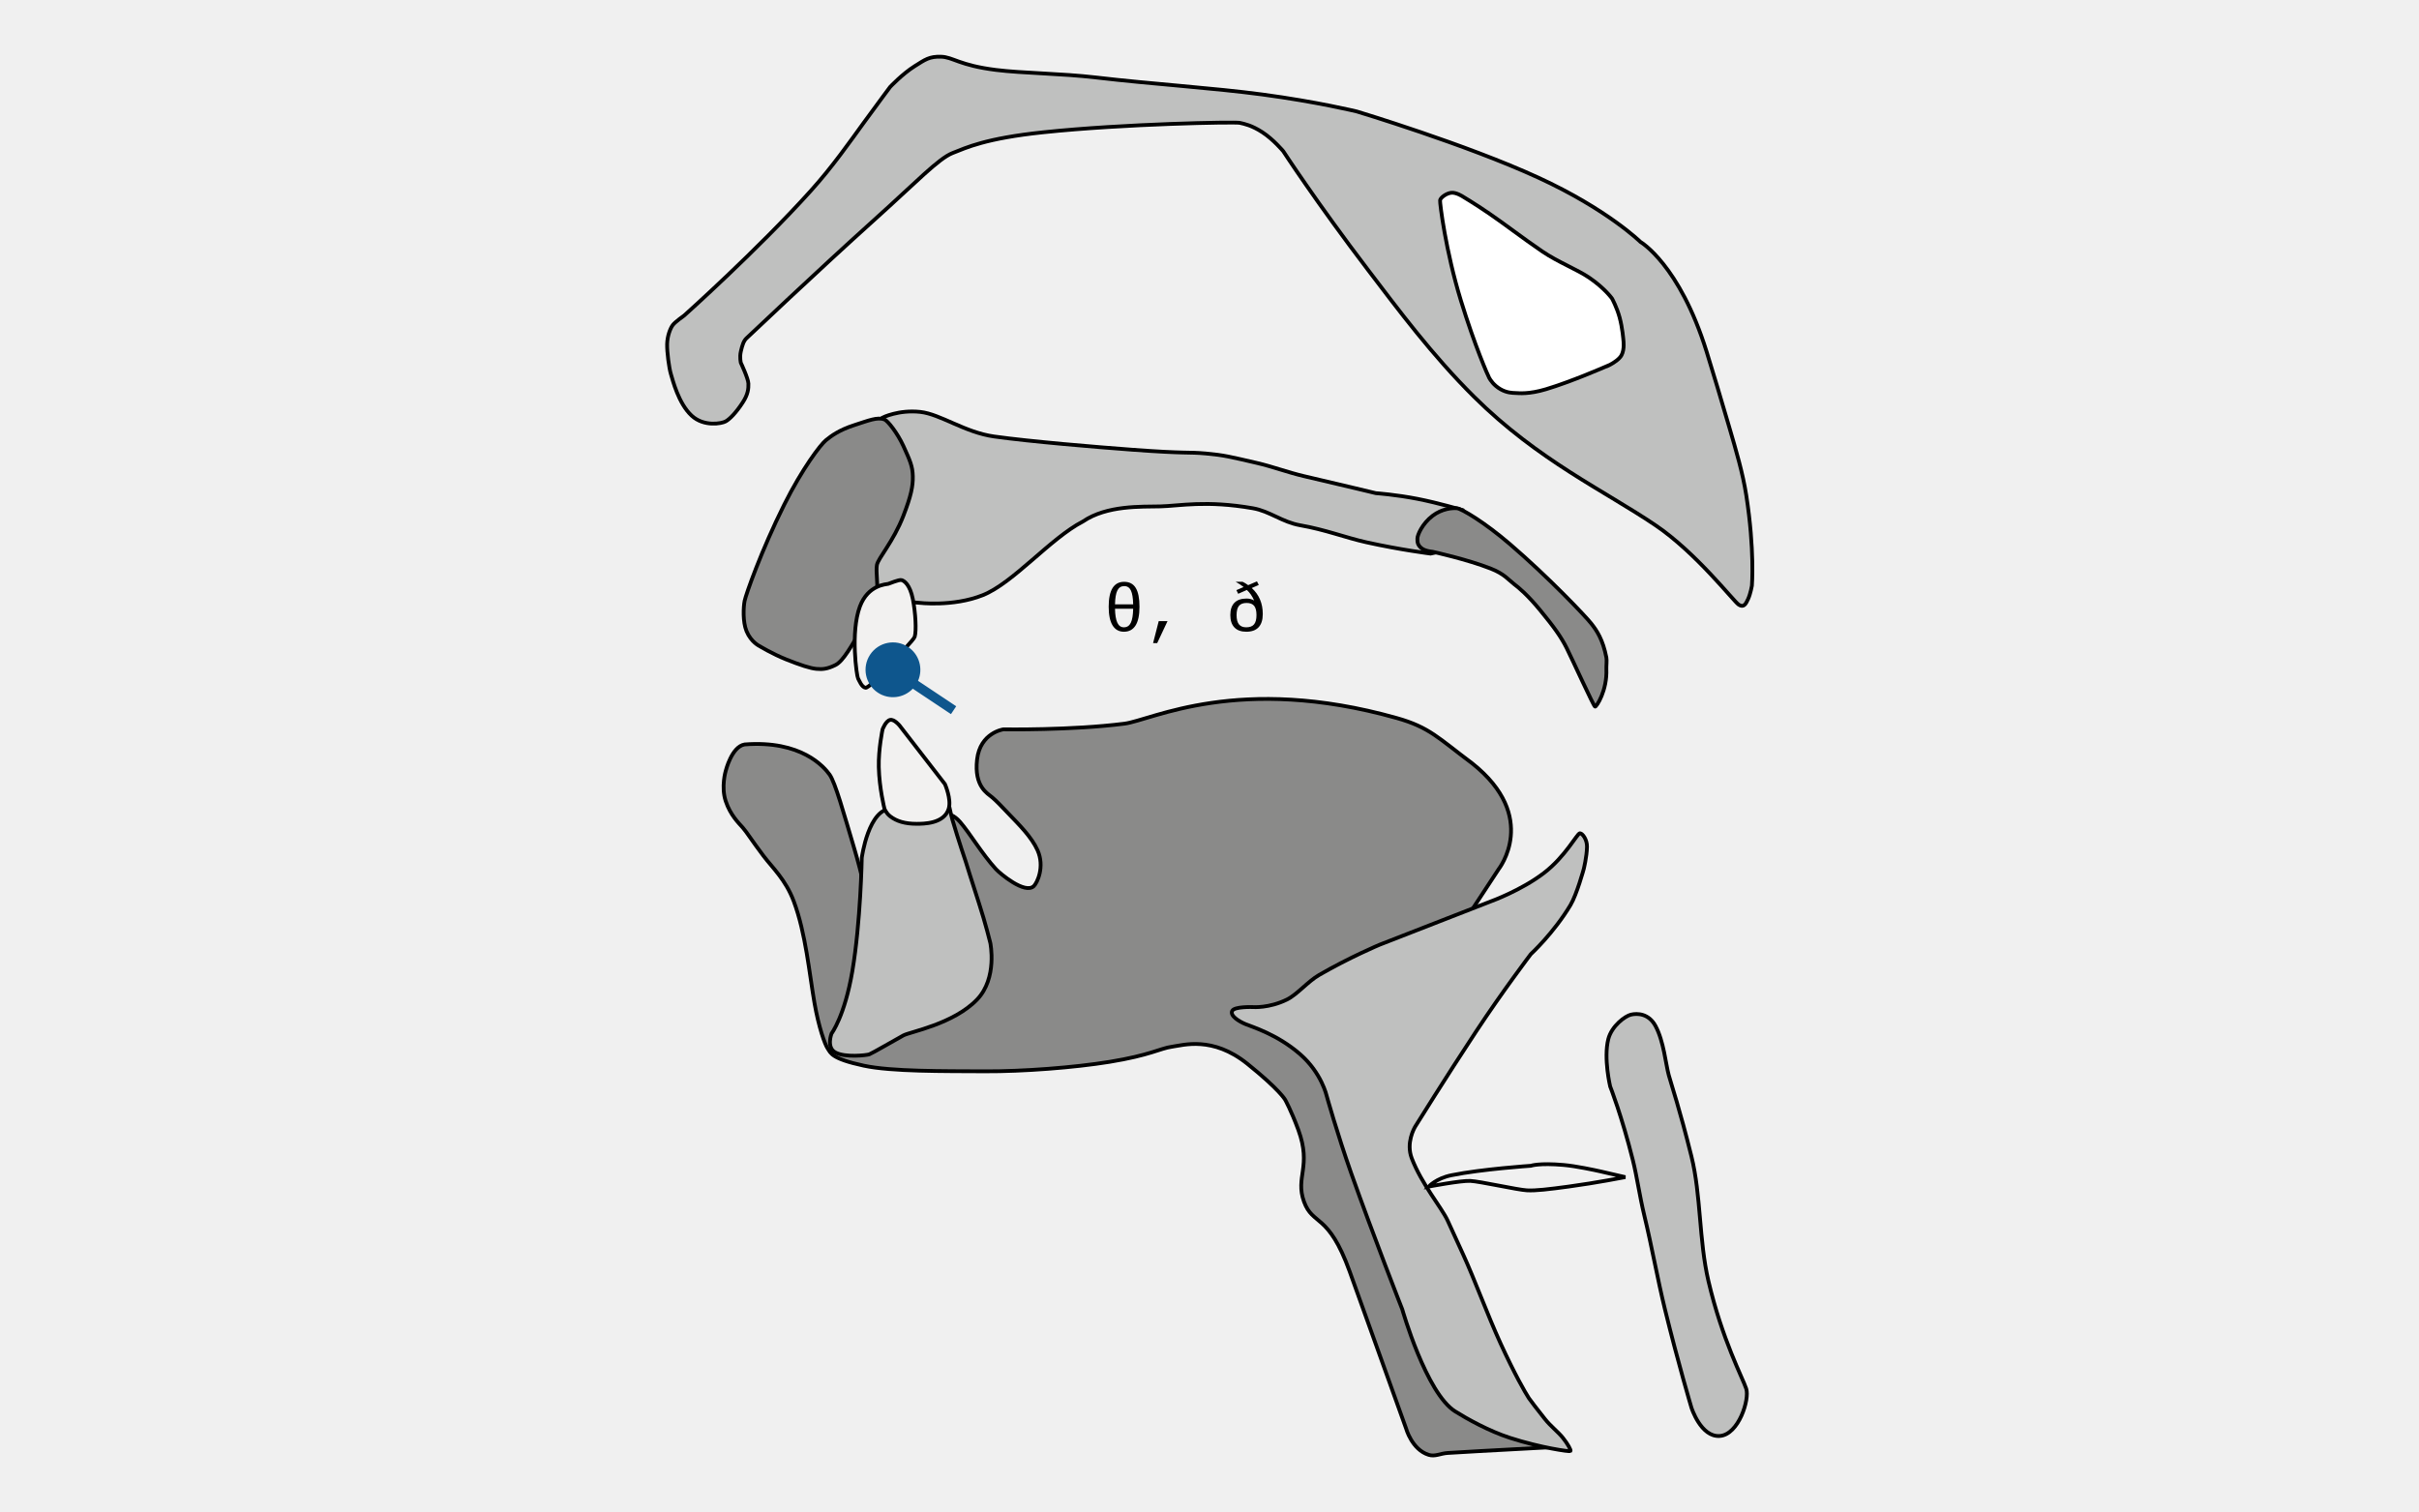
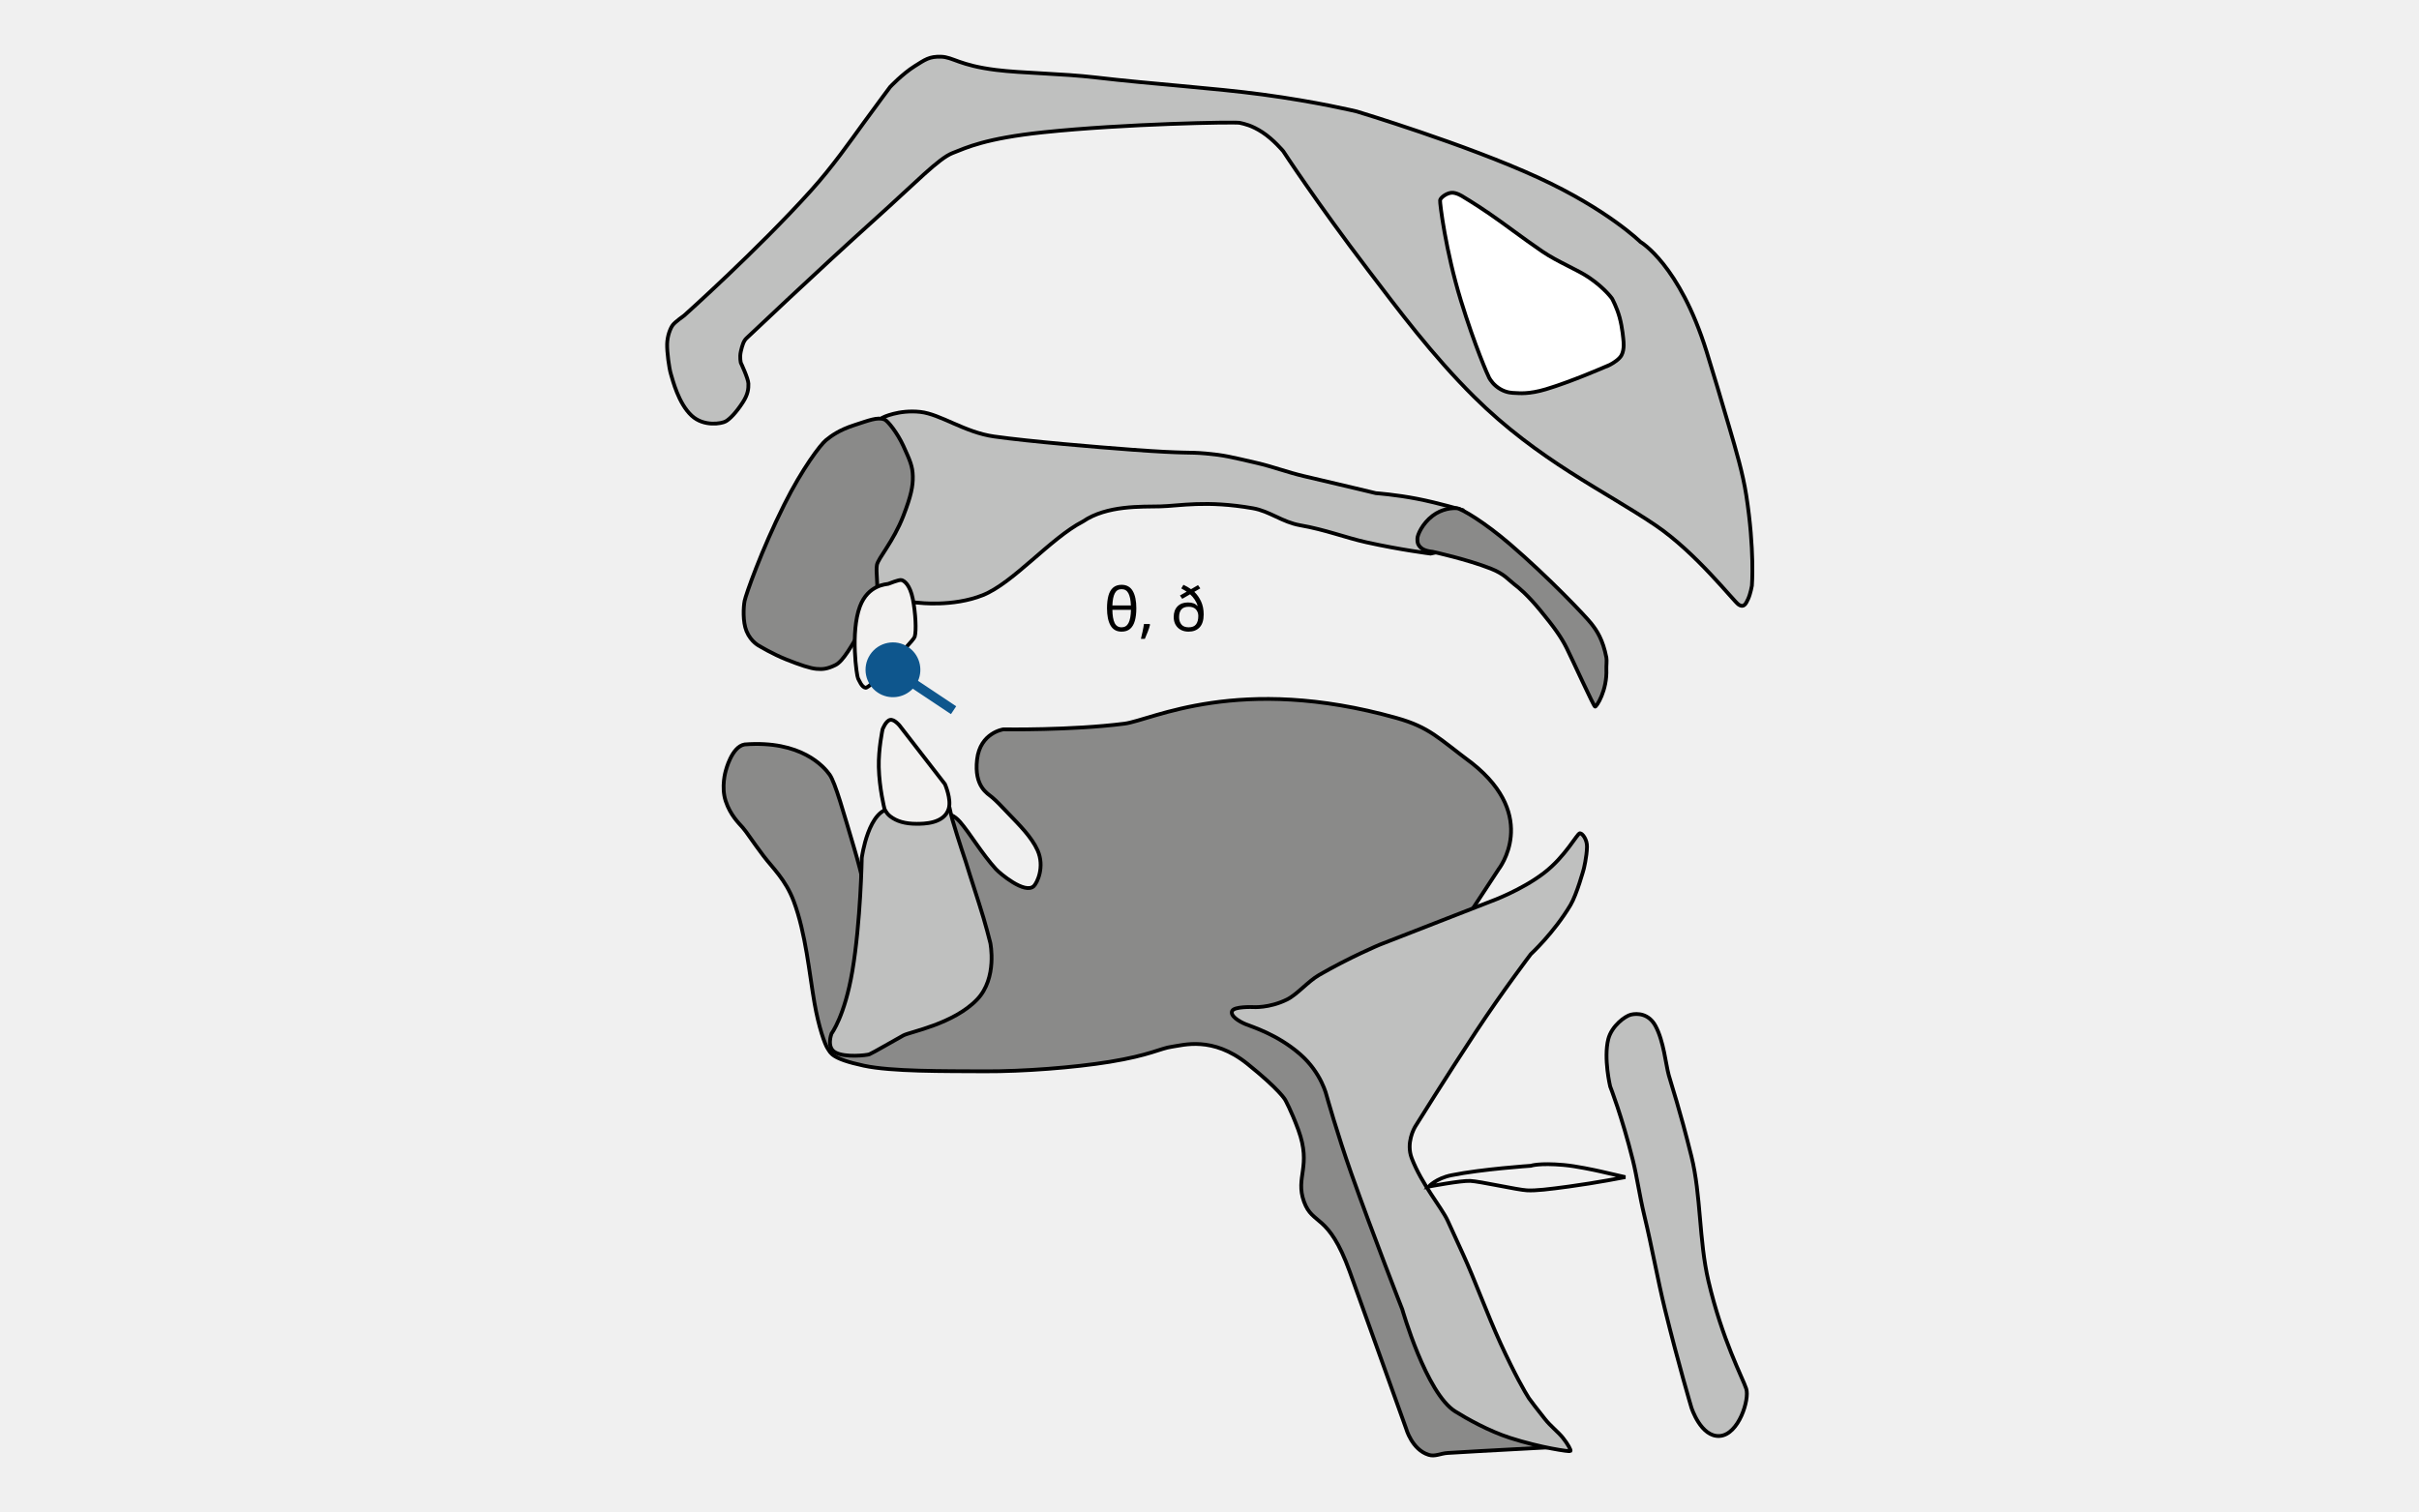
<svg xmlns="http://www.w3.org/2000/svg" width="1280px" height="800px" viewBox="0 0 1280 800" version="1.1">
  <g id="Page-1" stroke="none" stroke-width="1" fill="none" fill-rule="evenodd">
    <g id="speech-tract-θð">
      <rect id="Rectangle" x="0" y="0" width="1280" height="800" />
      <g id="speech-tract-copy-2" transform="translate(353, 30)">
        <path d="M41.009,364.017 C34.129,365.167 31.009,378.017 31.009,378.017 C31.009,378.017 28.469,386.407 31.009,394.017 C33.469,401.407 37.849,405.567 40.009,408.017 C42.169,410.467 44.699,414.657 51.009,423.017 C55.789,429.347 62.709,435.527 67.009,447.017 C73.399,464.097 75.229,485.167 78.009,501.017 C80.199,513.517 83.439,522.787 85.009,525.017 C86.579,527.247 86.699,530.287 104.009,534.017 C118.739,537.187 146.269,536.897 168.009,537.017 C188.349,537.127 215.519,535.017 234.009,532.017 C255.599,528.507 260.919,524.867 267.009,524.017 C273.099,523.167 288.589,518.227 307.009,533.017 C324.029,546.687 327.009,552.017 327.009,552.017 C327.009,552.017 330.209,557.677 334.009,568.017 C341.169,587.597 332.249,592.877 337.009,606.017 C341.679,618.897 349.859,611.697 361.159,642.917 C376.359,685.127 391.009,726.017 391.009,726.017 C391.009,726.017 394.069,737.267 403.009,740.017 C406.359,741.047 409.149,739.267 413.009,739.017 C421.189,738.487 430.009,738.017 430.009,738.017 L467.009,736.017 L433.009,702.017 L393.009,613.017 L373.009,526.017 L419.009,462.017 L440.009,430.017 C440.009,430.017 461.779,402.417 426.009,374.017 C408.129,360.687 403.509,354.937 386.009,350.017 C302.379,326.507 256.309,351.197 242.009,353.017 C213.689,356.617 178.009,356.017 178.009,356.017 C178.009,356.017 165.639,357.677 164.009,372.017 C162.379,386.357 169.559,389.917 172.009,392.017 C174.459,394.117 176.269,396.047 181.009,401.017 C186.119,406.377 192.849,412.947 196.009,420.017 C199.919,428.757 195.809,437.337 194.009,439.017 C189.279,443.427 176.069,432.267 174.009,430.017 C166.549,421.857 160.249,411.047 155.009,405.017 C151.729,401.237 149.009,401.017 149.009,401.017 L129.009,415.017 L129.009,449.017 L116.009,452.017 L106.009,447.017 C106.009,447.017 103.349,433.537 99.009,419.017 C93.489,400.527 88.979,384.167 86.009,380.017 C83.039,375.867 70.979,361.687 41.009,364.017 Z" id="Path" stroke="#000000" stroke-width="2" fill="#8A8A89" />
        <path d="M478.009,738.017 C477.579,738.407 462.199,736.247 446.009,731.017 C434.769,727.387 423.299,720.947 417.009,717.017 C401.649,707.417 389.009,663.017 389.009,663.017 C389.009,663.017 373.609,623.787 362.009,591.017 C354.559,569.957 349.009,550.017 349.009,550.017 C349.009,550.017 346.309,537.877 335.009,528.017 C322.849,517.407 309.489,513.477 306.009,512.017 C302.529,510.557 297.719,507.607 299.009,505.017 C300.209,502.617 310.009,503.017 310.009,503.017 C310.009,503.017 318.489,503.707 328.009,499.017 C333.359,496.377 339.049,489.467 345.009,486.017 C361.119,476.677 377.009,470.017 377.009,470.017 L436.009,447.017 C436.009,447.017 451.909,441.287 464.009,432.017 C475.379,423.307 481.629,410.977 483.009,411.017 C484.389,411.057 486.819,414.387 486.75,418.137 C486.659,423.467 485.009,430.017 485.009,430.017 C485.009,430.017 481.349,443.427 478.009,449.017 C469.209,463.767 457.009,475.017 457.009,475.017 C457.009,475.017 442.269,494.397 428.009,516.017 C411.449,541.127 396.819,564.757 396.009,566.017 C395.199,567.277 390.939,574.987 394.009,583.017 C399.299,596.837 409.789,609.037 413.009,616.017 C416.229,622.997 416.409,623.447 421.299,634.137 C427.299,647.247 434.069,665.837 441.009,681.017 C448.539,697.467 453.999,706.927 456.009,710.017 C456.799,711.227 460.369,715.817 464.409,720.937 C467.569,724.947 471.369,727.717 474.009,731.017 C476.569,734.217 478.439,737.627 478.009,738.017 Z" id="Path" stroke="#000000" stroke-width="2" fill="#BFC0BF" />
        <path d="M87.009,517.017 C87.009,517.017 93.949,507.897 98.009,484.017 C102.429,457.987 103.009,424.017 103.009,424.017 C103.009,424.017 106.549,397.557 119.009,398.017 C123.729,398.187 139.469,384.977 145.009,389.017 C149.159,392.047 149.229,397.937 151.009,404.017 C154.109,414.587 158.009,426.017 158.009,426.017 C158.009,426.017 161.509,437.277 165.009,448.017 C168.509,458.777 171.009,469.017 171.009,469.017 C171.009,469.017 174.929,487.627 164.009,499.017 C151.529,512.027 128.599,516.067 125.009,518.017 C121.419,519.967 108.439,527.507 107.009,528.017 C105.579,528.527 94.149,529.847 89.009,527.017 C84.149,524.347 87.009,517.017 87.009,517.017 Z" id="Path" stroke="#000000" stroke-width="2" fill="#BFC0BF" />
        <path d="M114.009,356.017 C114.009,356.017 111.779,366.457 112.009,376.017 C112.279,387.307 115.009,398.017 115.009,398.017 C115.009,398.017 115.839,400.337 118.009,402.017 C121.439,404.687 125.909,406.017 132.009,406.017 C135.739,406.017 146.609,406.017 149.009,398.017 C150.519,392.997 147.009,385.017 147.009,385.017 L123.009,354.017 C123.009,354.017 120.179,350.537 118.009,351.017 C115.679,351.537 114.009,356.017 114.009,356.017 Z" id="Path" stroke="#000000" stroke-width="2" fill="#F2F1F0" />
        <path d="M542.009,715.017 C542.009,715.017 534.939,691.277 528.009,663.017 C524.039,646.837 521.199,630.377 517.009,613.017 C514.579,602.957 513.219,592.877 511.009,584.017 C505.159,560.607 499.009,545.017 499.009,545.017 C499.009,545.017 495.459,530.167 498.009,520.017 C499.779,512.987 506.959,507.727 510.009,507.017 C513.419,506.227 519.419,506.377 523.009,513.017 C527.369,521.087 528.429,533.287 530.009,539.017 C531.589,544.747 535.669,556.497 542.009,582.017 C547.119,602.557 545.949,626.387 551.009,648.017 C558.289,679.097 569.179,699.397 571.009,705.017 C572.839,710.637 567.029,729.287 557.009,730.017 C546.989,730.747 542.009,715.017 542.009,715.017 Z" id="Path" stroke="#000000" stroke-width="2" fill="#BFC0BF" />
        <path d="M114.009,191.017 L108.009,287.017 L133.009,289.017 C133.009,289.017 151.189,291.317 167.009,285.017 C183.169,278.577 202.859,254.867 220.009,246.017 C232.739,237.327 251.029,238.247 261.009,238.017 C270.989,237.787 285.189,234.677 310.009,239.017 C318.929,240.577 325.459,246.347 335.009,248.017 C348.559,250.387 358.769,254.517 370.009,257.017 C388.129,261.037 404.009,263.017 404.009,263.017 C404.009,263.017 418.599,260.447 421.009,253.017 C423.419,245.587 421.009,240.017 421.009,240.017 C421.009,240.017 408.499,236.267 397.009,234.017 C385.499,231.767 375.009,231.017 375.009,231.017 C375.009,231.017 359.119,227.177 337.009,222.017 C328.399,220.007 320.499,216.977 312.009,215.017 C297.929,211.767 294.819,210.907 285.009,210.017 C275.199,209.127 275.499,210.207 246.009,208.017 C227.249,206.627 192.069,203.697 173.009,201.017 C157.489,198.837 144.679,189.207 134.009,188.017 C122.519,186.737 114.009,191.017 114.009,191.017 Z" id="Path" stroke="#000000" stroke-width="2" fill="#BFC0BF" />
        <path d="M491.009,344.017 C490.289,343.837 478.959,318.917 476.009,313.017 C473.059,307.117 469.269,301.827 462.009,293.017 C455.289,284.847 450.679,281.047 448.009,279.017 C445.339,276.987 443.039,273.797 436.009,271.017 C423.309,265.997 405.009,262.017 405.009,262.017 C405.009,262.017 400.979,261.737 399.009,260.017 C396.979,258.237 397.009,256.837 397.009,255.017 C397.009,253.197 399.529,247.197 405.009,243.017 C409.999,239.207 415.579,238.757 418.009,239.017 C420.439,239.277 432.459,246.377 446.009,258.017 C466.489,275.607 486.029,296.217 489.009,300.017 C491.989,303.817 495.149,308.487 497.009,318.017 C497.309,319.567 496.939,322.537 497.009,324.017 C497.519,335.377 491.729,344.197 491.009,344.017 Z" id="Path" stroke="#000000" stroke-width="2" fill="#8A8A89" />
        <path d="M84.009,203.017 C81.139,205.367 71.509,218.017 62.009,237.017 C49.839,261.347 41.649,284.807 41.009,288.017 C40.369,291.227 39.969,299.027 42.009,304.017 C44.439,309.947 49.009,312.017 49.009,312.017 C49.009,312.017 55.619,316.057 63.009,319.017 C70.609,322.057 75.749,323.717 79.009,324.017 C82.269,324.317 84.769,324.087 89.009,322.017 C93.249,319.947 97.539,311.887 104.009,301.017 C110.029,290.907 110.379,284.547 111.009,282.017 C111.639,279.487 110.379,272.587 111.009,269.017 C111.639,265.447 119.729,256.647 125.009,243.017 C129.059,232.577 130.139,227.267 130.009,222.017 C129.879,216.767 128.569,213.827 125.009,206.017 C121.899,199.207 116.749,192.687 115.009,192.017 C111.269,190.577 106.619,192.567 99.009,195.017 C91.119,197.557 86.879,200.667 84.009,203.017 Z" id="Path" stroke="#000000" stroke-width="2" fill="#8A8A89" />
        <path d="M101.009,329.017 C100.369,327.897 96.899,304.747 102.009,291.017 C106.329,279.427 116.109,279.277 117.009,279.017 C117.909,278.757 122.599,276.717 124.009,277.017 C125.419,277.317 128.479,279.387 130.009,287.017 C131.479,294.377 131.969,303.897 131.009,307.017 C130.529,308.567 122.849,316.407 117.009,323.017 C111.079,329.727 106.049,334.177 105.009,334.017 C102.929,333.697 101.649,330.137 101.009,329.017 Z" id="Path" stroke="#000000" stroke-width="2" fill="#F2F1F0" />
        <path d="M9.009,137.017 C9.009,137.017 47.759,102.377 76.009,71.017 C87.699,58.047 96.939,44.717 104.009,35.017 C112.779,22.997 118.009,16.017 118.009,16.017 C118.009,16.017 124.569,9.047 131.009,5.017 C136.489,1.587 138.689,-0.193 145.009,0.017 C151.329,0.227 154.579,4.577 174.009,7.017 C187.999,8.777 208.379,8.837 227.009,11.017 C256.999,14.527 289.149,16.557 315.009,20.017 C343.999,23.897 365.009,29.017 365.009,29.017 C365.009,29.017 422.649,46.377 461.009,64.017 C497.609,80.857 515.009,98.017 515.009,98.017 C515.009,98.017 535.629,109.907 550.009,156.017 C553.579,167.467 557.889,181.947 562.009,196.017 C565.639,208.437 569.189,220.377 571.009,232.017 C575.559,261.177 574.009,280.017 574.009,280.017 C574.009,280.017 573.259,284.277 572.009,287.017 C570.759,289.777 569.659,291.757 567.009,290.017 C564.359,288.277 544.589,262.637 523.009,248.017 C496.049,229.747 460.999,213.727 427.009,180.017 C404.939,158.127 386.789,133.737 371.009,113.017 C343.659,77.117 326.009,50.017 326.009,50.017 C326.009,50.017 320.819,43.807 315.009,40.017 C309.329,36.307 305.499,35.587 303.009,35.017 C300.519,34.447 242.179,35.477 199.009,40.017 C168.379,43.237 158.359,48.137 151.009,51.017 C143.659,53.897 131.689,66.527 110.009,86.017 C78.919,113.967 43.499,147.647 42.009,149.017 C40.519,150.387 39.789,152.637 39.009,156.017 C38.289,159.127 39.009,162.017 39.009,162.017 C39.009,162.017 42.949,170.347 43.009,173.017 C43.069,175.687 42.879,178.607 40.009,183.017 C36.449,188.487 33.149,191.807 31.009,193.017 C28.869,194.227 19.439,195.957 13.009,190.017 C5.949,183.497 2.979,171.147 2.009,168.017 C1.039,164.887 -0.111,156.327 0.009,152.017 C0.129,147.707 1.699,143.747 3.009,142.017 C4.319,140.287 9.009,137.017 9.009,137.017 Z" id="Path" stroke="#000000" stroke-width="2" fill="#BFC0BF" />
        <path d="M409.009,76.017 C408.829,77.417 411.969,102.827 420.009,129.017 C427.449,153.257 434.389,168.947 435.009,170.017 C435.629,171.087 437.349,173.927 441.009,176.017 C444.339,177.917 447.179,177.947 449.009,178.017 C450.839,178.087 456.029,178.707 465.009,176.017 C478.159,172.067 495.209,164.687 498.459,163.257 C493.419,165.467 502.779,162.147 505.009,158.017 C506.739,154.807 506.009,150.017 506.009,150.017 C506.009,150.017 505.539,143.617 504.009,138.017 C502.539,132.617 500.009,128.017 500.009,128.017 C500.009,128.017 496.189,122.607 488.009,117.017 C481.549,112.607 471.269,108.667 463.009,103.017 C452.429,95.787 443.099,88.547 435.009,83.017 C427.289,77.737 421.009,74.017 421.009,74.017 C421.009,74.017 417.639,71.787 415.009,72.017 C412.379,72.247 409.189,74.617 409.009,76.017 Z" id="Path" stroke="#000000" stroke-width="2" fill="#FFFFFF" />
        <path d="M457.009,587.017 C457.009,587.017 431.009,588.757 415.009,592.017 C406.899,593.667 403.009,598.017 403.009,598.017 C403.009,598.017 419.959,594.787 425.009,595.017 C430.059,595.247 450.189,599.787 455.009,600.017 C459.829,600.247 466.219,599.467 477.009,598.017 C491.629,596.047 507.009,593.017 507.009,593.017 C507.009,593.017 501.809,591.807 494.009,590.017 C490.679,589.257 480.789,587.147 474.409,586.587 C461.319,585.437 457.009,587.017 457.009,587.017 Z" id="Path" stroke="#000000" stroke-width="2" />
        <path id="Line-6-Copy" d="M107.435,316.457 C111.877,309.794 120.88,307.993 127.543,312.435 C133.497,316.404 135.568,324.015 132.773,330.344 L150.887,342.42 L152.967,343.807 L150.193,347.967 L148.113,346.58 L129.999,334.504 C125.232,339.519 117.411,340.534 111.457,336.565 C104.794,332.123 102.993,323.12 107.435,316.457 Z" fill="#0E568D" fill-rule="nonzero" />
-         <text id="θ,-ð" font-family="CourierNewPSMT, Courier New" font-size="36" font-weight="normal" fill="#000000">
+         <text id="θ,-ð" font-family="Tahoma" font-size="32" font-weight="normal" fill="#000000">
          <tspan x="231" y="304">θ, ð</tspan>
        </text>
      </g>
    </g>
  </g>
</svg>
